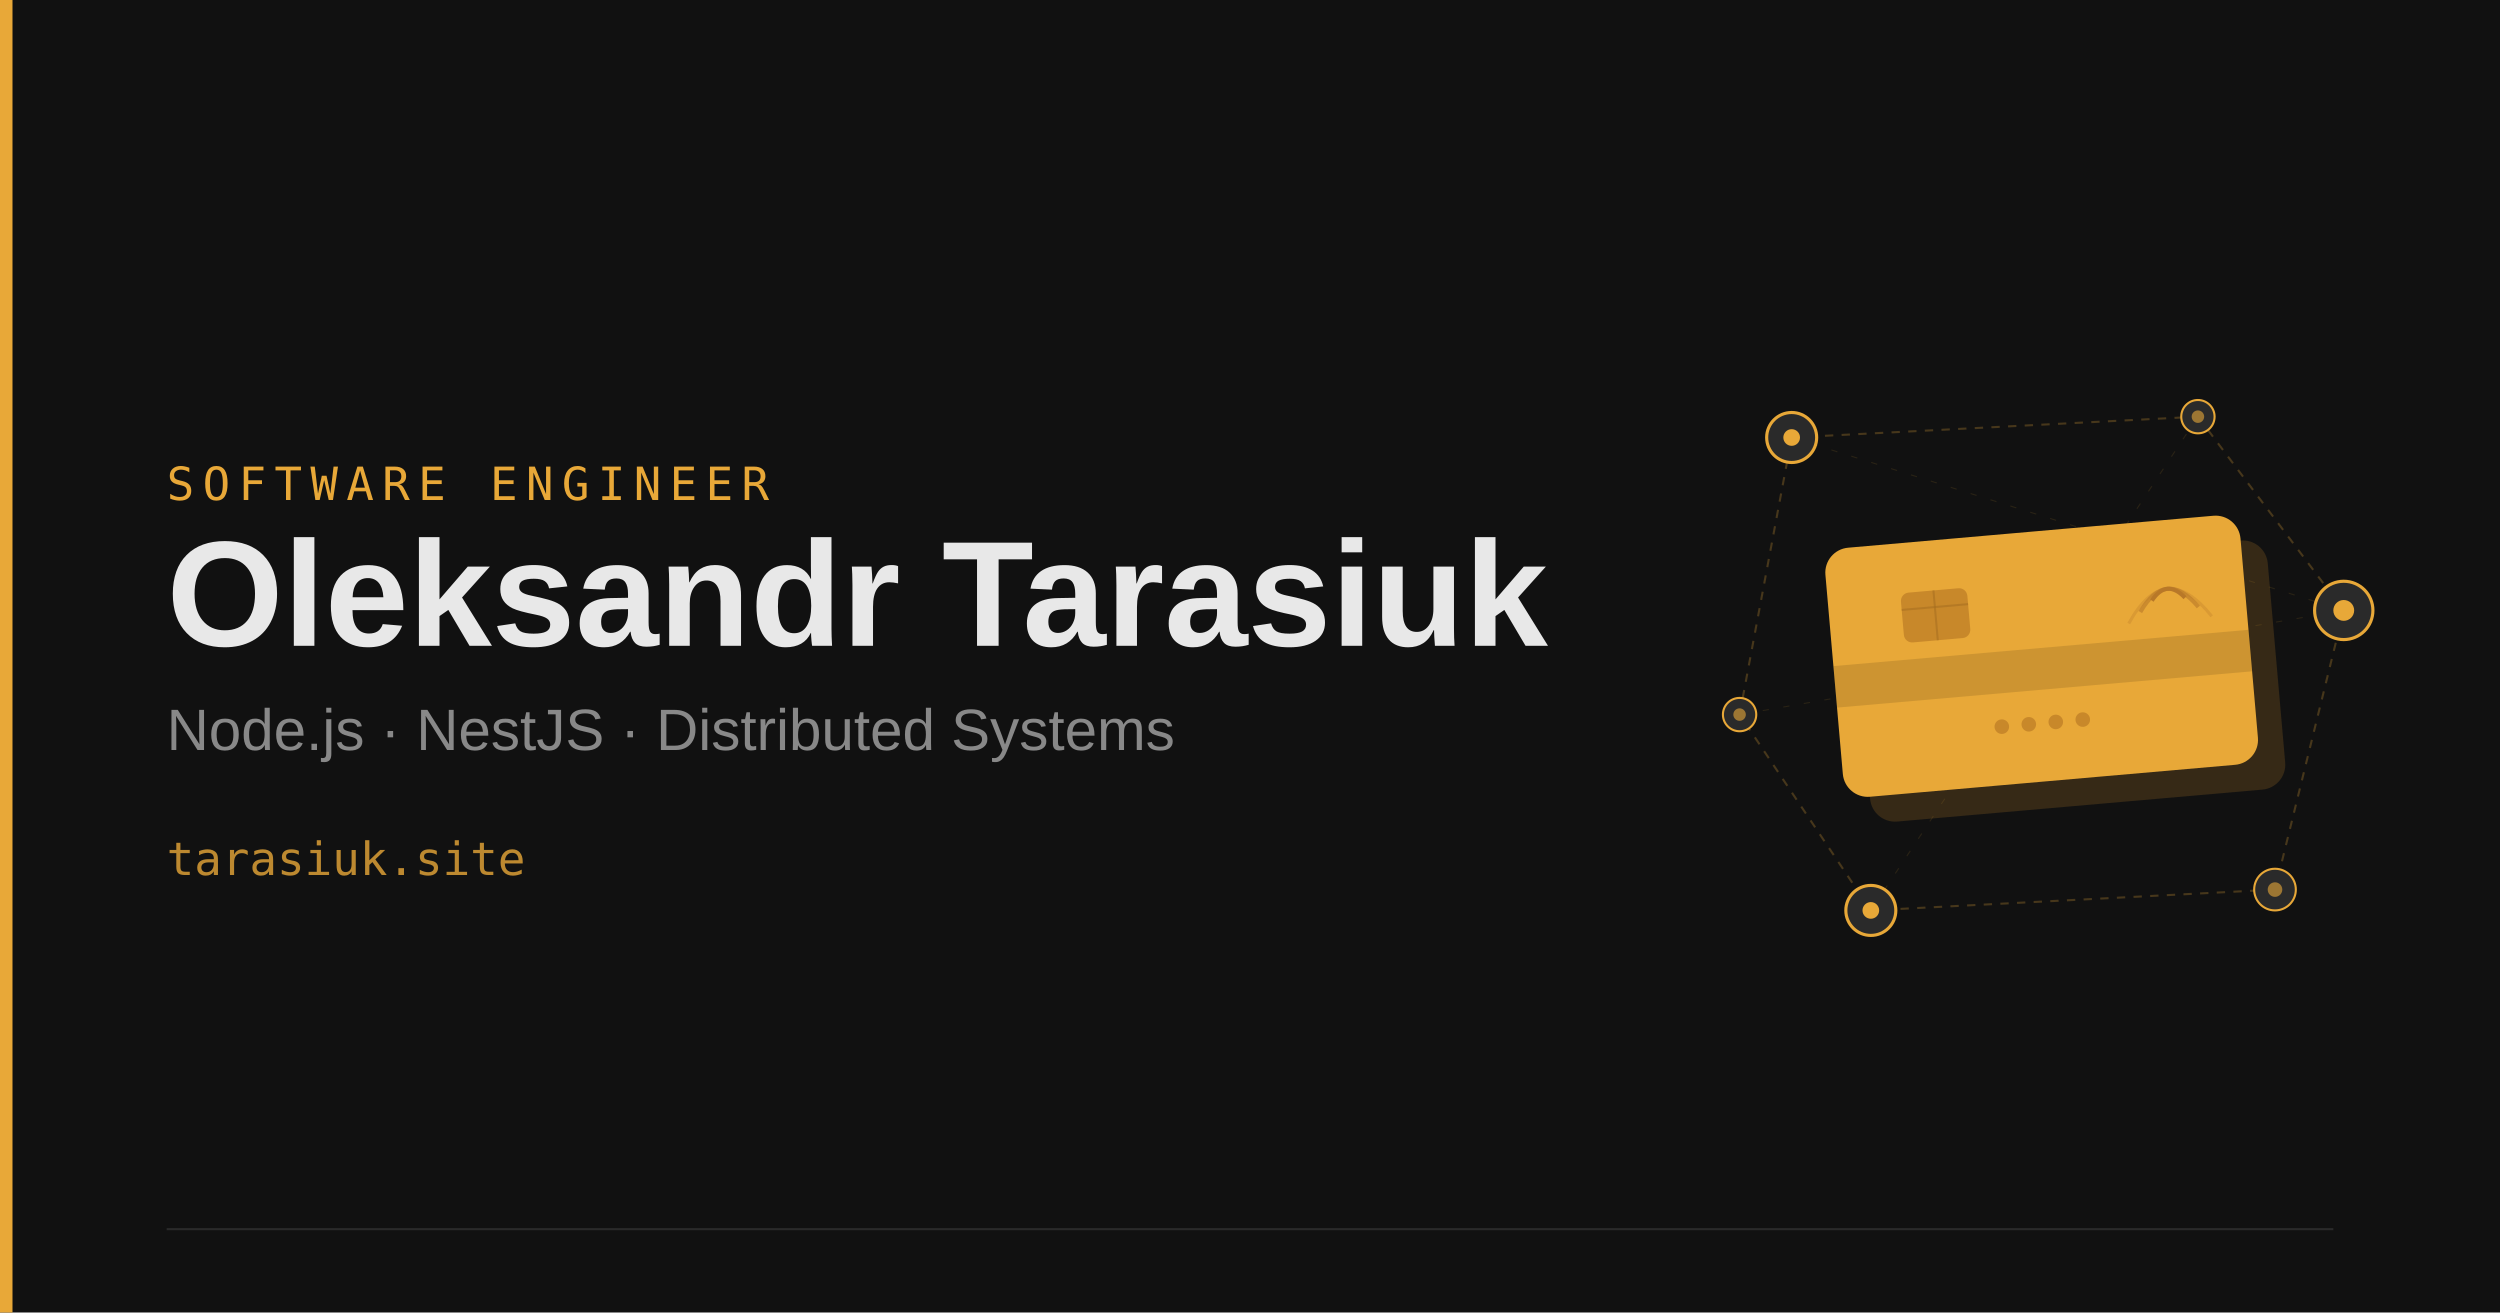
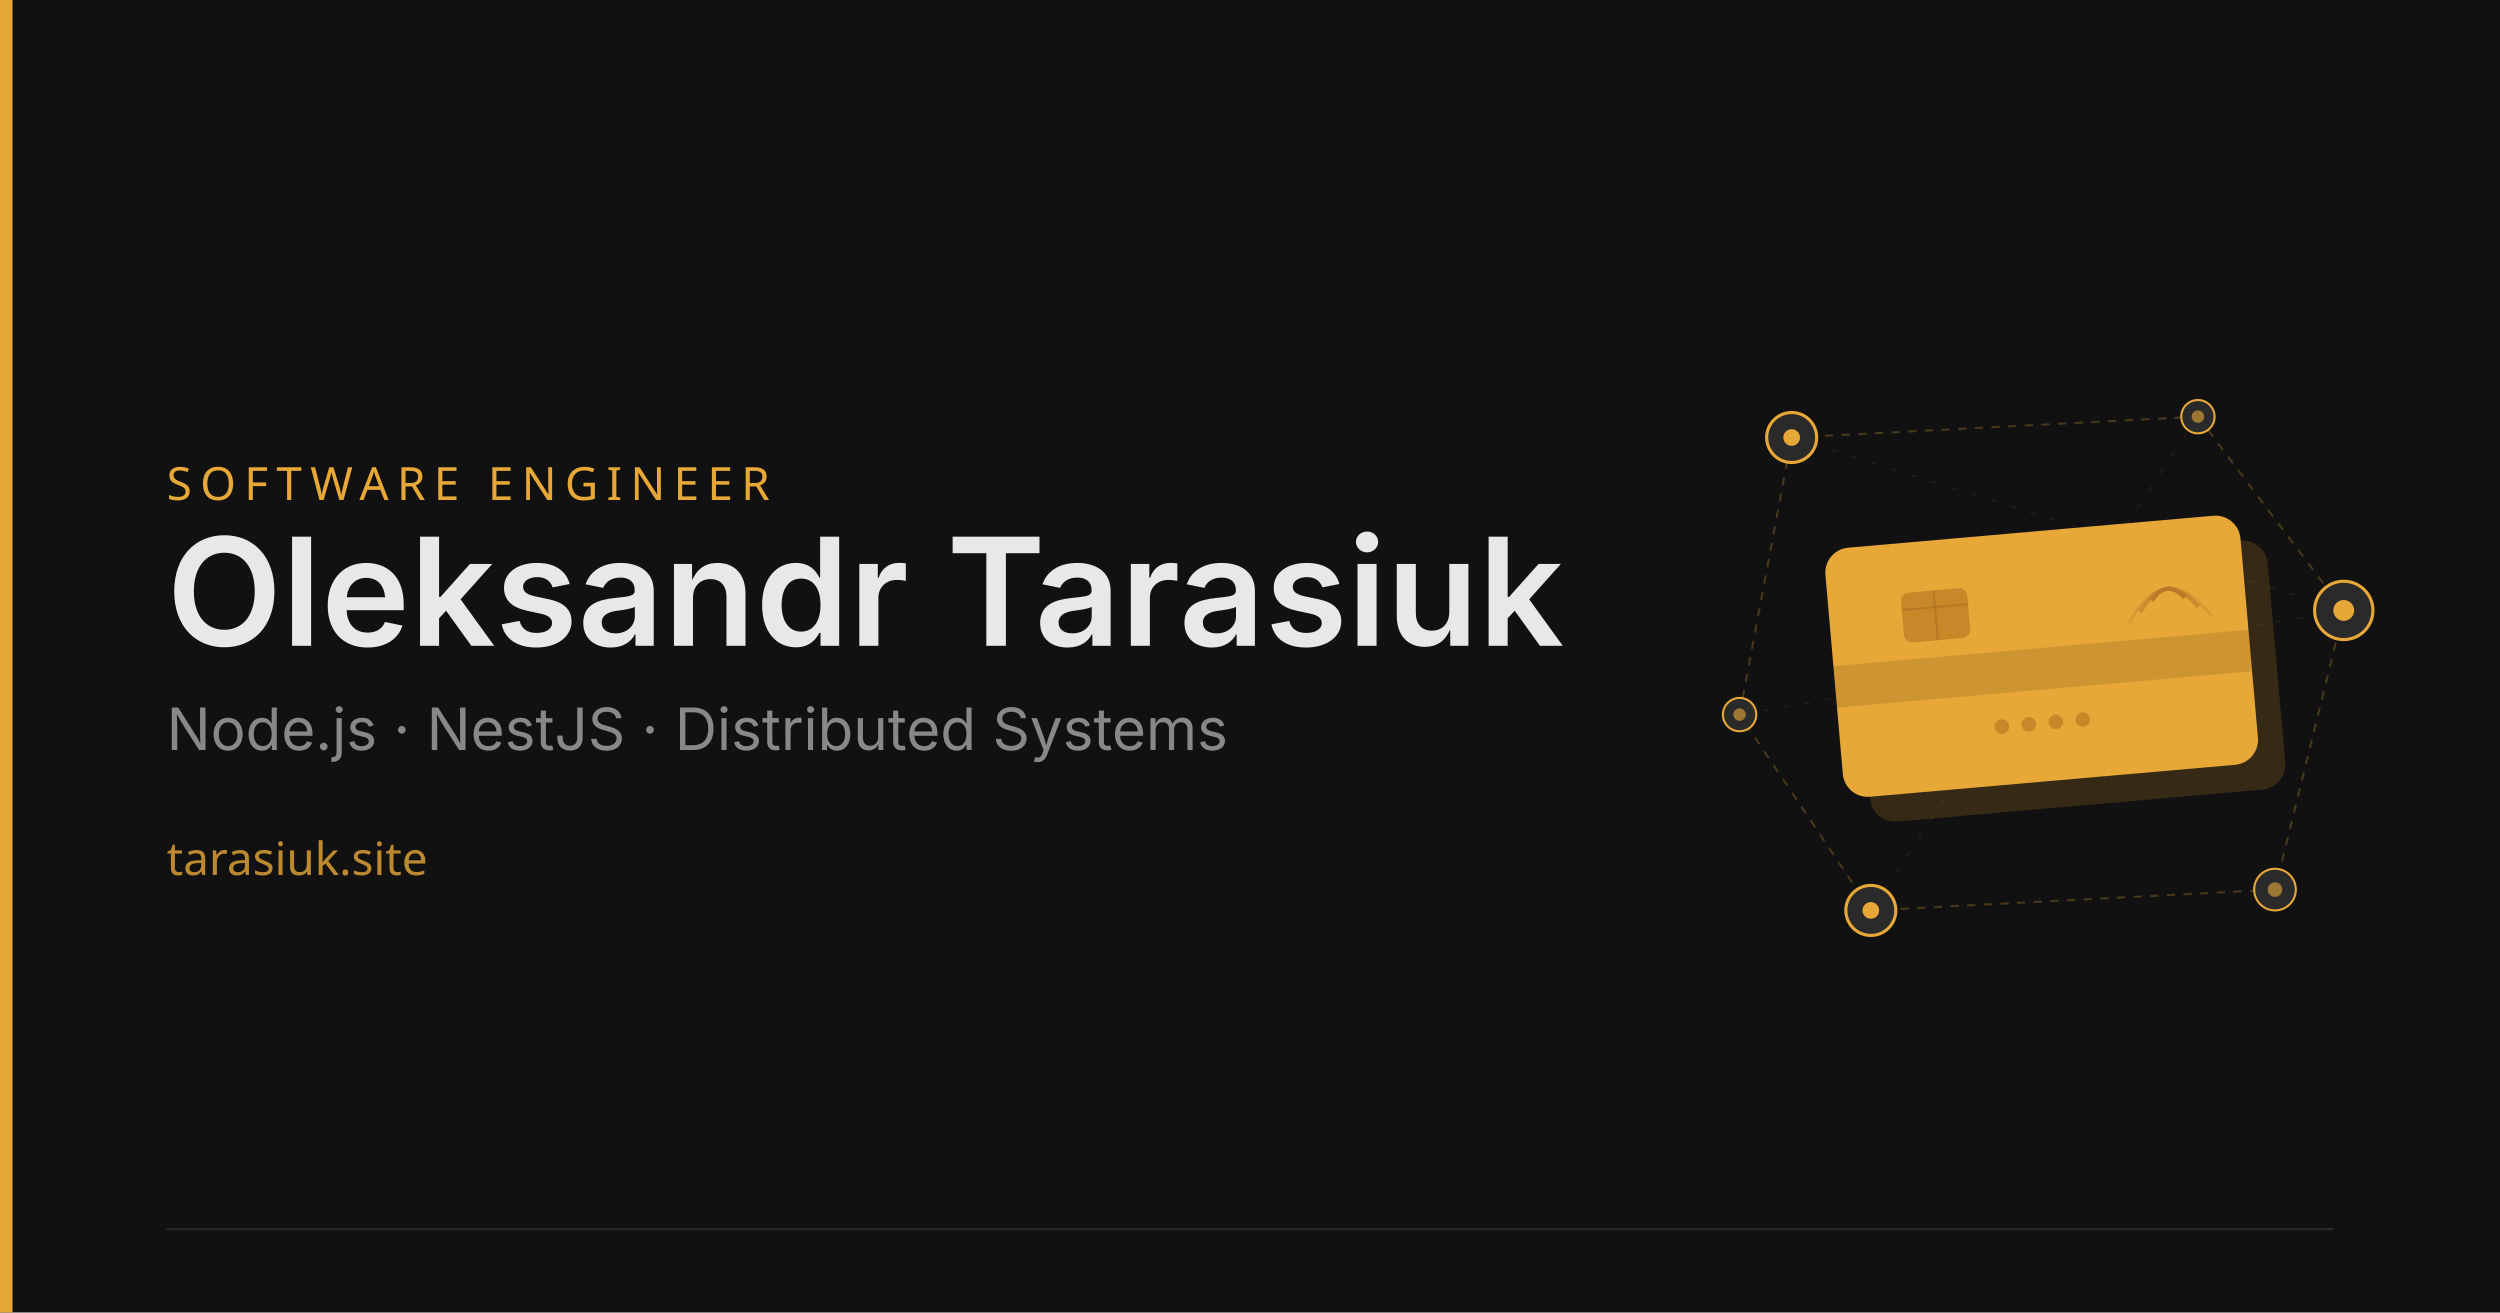
<svg xmlns="http://www.w3.org/2000/svg" viewBox="0 0 1200 630" width="1200" height="630">
  <rect width="1200" height="630" fill="#111111" />
  <rect x="0" y="0" width="6" height="630" fill="#E8A838" />
-   <text x="80" y="240" font-family="monospace" font-size="22" fill="#E8A838" letter-spacing="4">SOFTWARE ENGINEER</text>
-   <text x="80" y="310" font-family="Arial, Helvetica, sans-serif" font-size="72" font-weight="600" fill="#E8E8E8">Oleksandr Tarasiuk</text>
-   <text x="80" y="360" font-family="Arial, Helvetica, sans-serif" font-size="28" fill="#888888">Node.js · NestJS · Distributed Systems</text>
-   <text x="80" y="420" font-family="monospace" font-size="22" fill="#E8A838" opacity="0.8">tarasiuk.site</text>
+   <text x="80" y="240" font-family="JetBrains Mono" font-size="22" fill="#E8A838" letter-spacing="4">SOFTWARE ENGINEER</text>
+   <text x="80" y="310" font-family="Inter" font-size="72" font-weight="600" fill="#E8E8E8">Oleksandr Tarasiuk</text>
+   <text x="80" y="360" font-family="Inter" font-size="28" fill="#888888">Node.js · NestJS · Distributed Systems</text>
+   <text x="80" y="420" font-family="JetBrains Mono" font-size="22" fill="#E8A838" opacity="0.8">tarasiuk.site</text>
  <g transform="translate(980, 315)">
    <line x1="-120" y1="-105" x2="75" y2="-115" stroke="#E8A838" stroke-width="1" stroke-opacity="0.25" stroke-dasharray="4,4" />
    <line x1="75" y1="-115" x2="145" y2="-22" stroke="#E8A838" stroke-width="1" stroke-opacity="0.25" stroke-dasharray="4,4" />
    <line x1="145" y1="-22" x2="112" y2="112" stroke="#E8A838" stroke-width="1" stroke-opacity="0.25" stroke-dasharray="4,4" />
    <line x1="112" y1="112" x2="-82" y2="122" stroke="#E8A838" stroke-width="1" stroke-opacity="0.25" stroke-dasharray="4,4" />
    <line x1="-82" y1="122" x2="-145" y2="28" stroke="#E8A838" stroke-width="1" stroke-opacity="0.25" stroke-dasharray="4,4" />
    <line x1="-145" y1="28" x2="-120" y2="-105" stroke="#E8A838" stroke-width="1" stroke-opacity="0.25" stroke-dasharray="4,4" />
    <line x1="-120" y1="-105" x2="145" y2="-22" stroke="#E8A838" stroke-width="0.5" stroke-opacity="0.12" stroke-dasharray="3,7" />
    <line x1="75" y1="-115" x2="-82" y2="122" stroke="#E8A838" stroke-width="0.5" stroke-opacity="0.12" stroke-dasharray="3,7" />
    <line x1="145" y1="-22" x2="-145" y2="28" stroke="#E8A838" stroke-width="0.5" stroke-opacity="0.12" stroke-dasharray="3,7" />
    <rect x="-93" y="-53" width="200" height="120" rx="12" fill="#c8882a" opacity="0.20" transform="rotate(-5) translate(5, 6)" />
    <g transform="rotate(-5)">
      <rect x="-100" y="-60" width="200" height="120" rx="12" fill="#E8A838" />
      <rect x="-65" y="-36" width="32" height="24" rx="4" fill="#c8882a" />
      <line x1="-65" y1="-28" x2="-33" y2="-28" stroke="#a87020" stroke-width="1" opacity="0.6" />
      <line x1="-49" y1="-36" x2="-49" y2="-12" stroke="#a87020" stroke-width="1" opacity="0.6" />
      <rect x="-100" y="-4" width="200" height="20" fill="#000000" opacity="0.12" />
      <circle cx="-22" cy="32" r="3.5" fill="#c8882a" />
      <circle cx="-9" cy="32" r="3.5" fill="#c8882a" />
      <circle cx="4" cy="32" r="3.5" fill="#c8882a" />
      <circle cx="17" cy="32" r="3.5" fill="#c8882a" />
      <path d="M 55 -22 Q 63 -32 71 -22" stroke="#b87828" stroke-width="2" fill="none" />
      <path d="M 49 -17 Q 63 -37 77 -17" stroke="#b87828" stroke-width="2" fill="none" opacity="0.6" />
      <path d="M 43 -12 Q 63 -42 83 -12" stroke="#b87828" stroke-width="1.5" fill="none" opacity="0.3" />
    </g>
    <circle cx="-120" cy="-105" r="12" fill="#2a2a2a" stroke="#E8A838" stroke-width="1.5" />
    <circle cx="-120" cy="-105" r="4" fill="#E8A838" />
    <circle cx="75" cy="-115" r="8" fill="#2a2a2a" stroke="#E8A838" stroke-width="1" />
    <circle cx="75" cy="-115" r="3" fill="#E8A838" opacity="0.6" />
    <circle cx="145" cy="-22" r="14" fill="#2a2a2a" stroke="#E8A838" stroke-width="1.5" />
    <circle cx="145" cy="-22" r="5" fill="#E8A838" />
    <circle cx="112" cy="112" r="10" fill="#2a2a2a" stroke="#E8A838" stroke-width="1" />
    <circle cx="112" cy="112" r="3.5" fill="#E8A838" opacity="0.6" />
    <circle cx="-82" cy="122" r="12" fill="#2a2a2a" stroke="#E8A838" stroke-width="1.5" />
    <circle cx="-82" cy="122" r="4" fill="#E8A838" />
    <circle cx="-145" cy="28" r="8" fill="#2a2a2a" stroke="#E8A838" stroke-width="1" />
    <circle cx="-145" cy="28" r="3" fill="#E8A838" opacity="0.6" />
  </g>
  <line x1="80" y1="590" x2="1120" y2="590" stroke="#2a2a2a" stroke-width="1" />
</svg>
